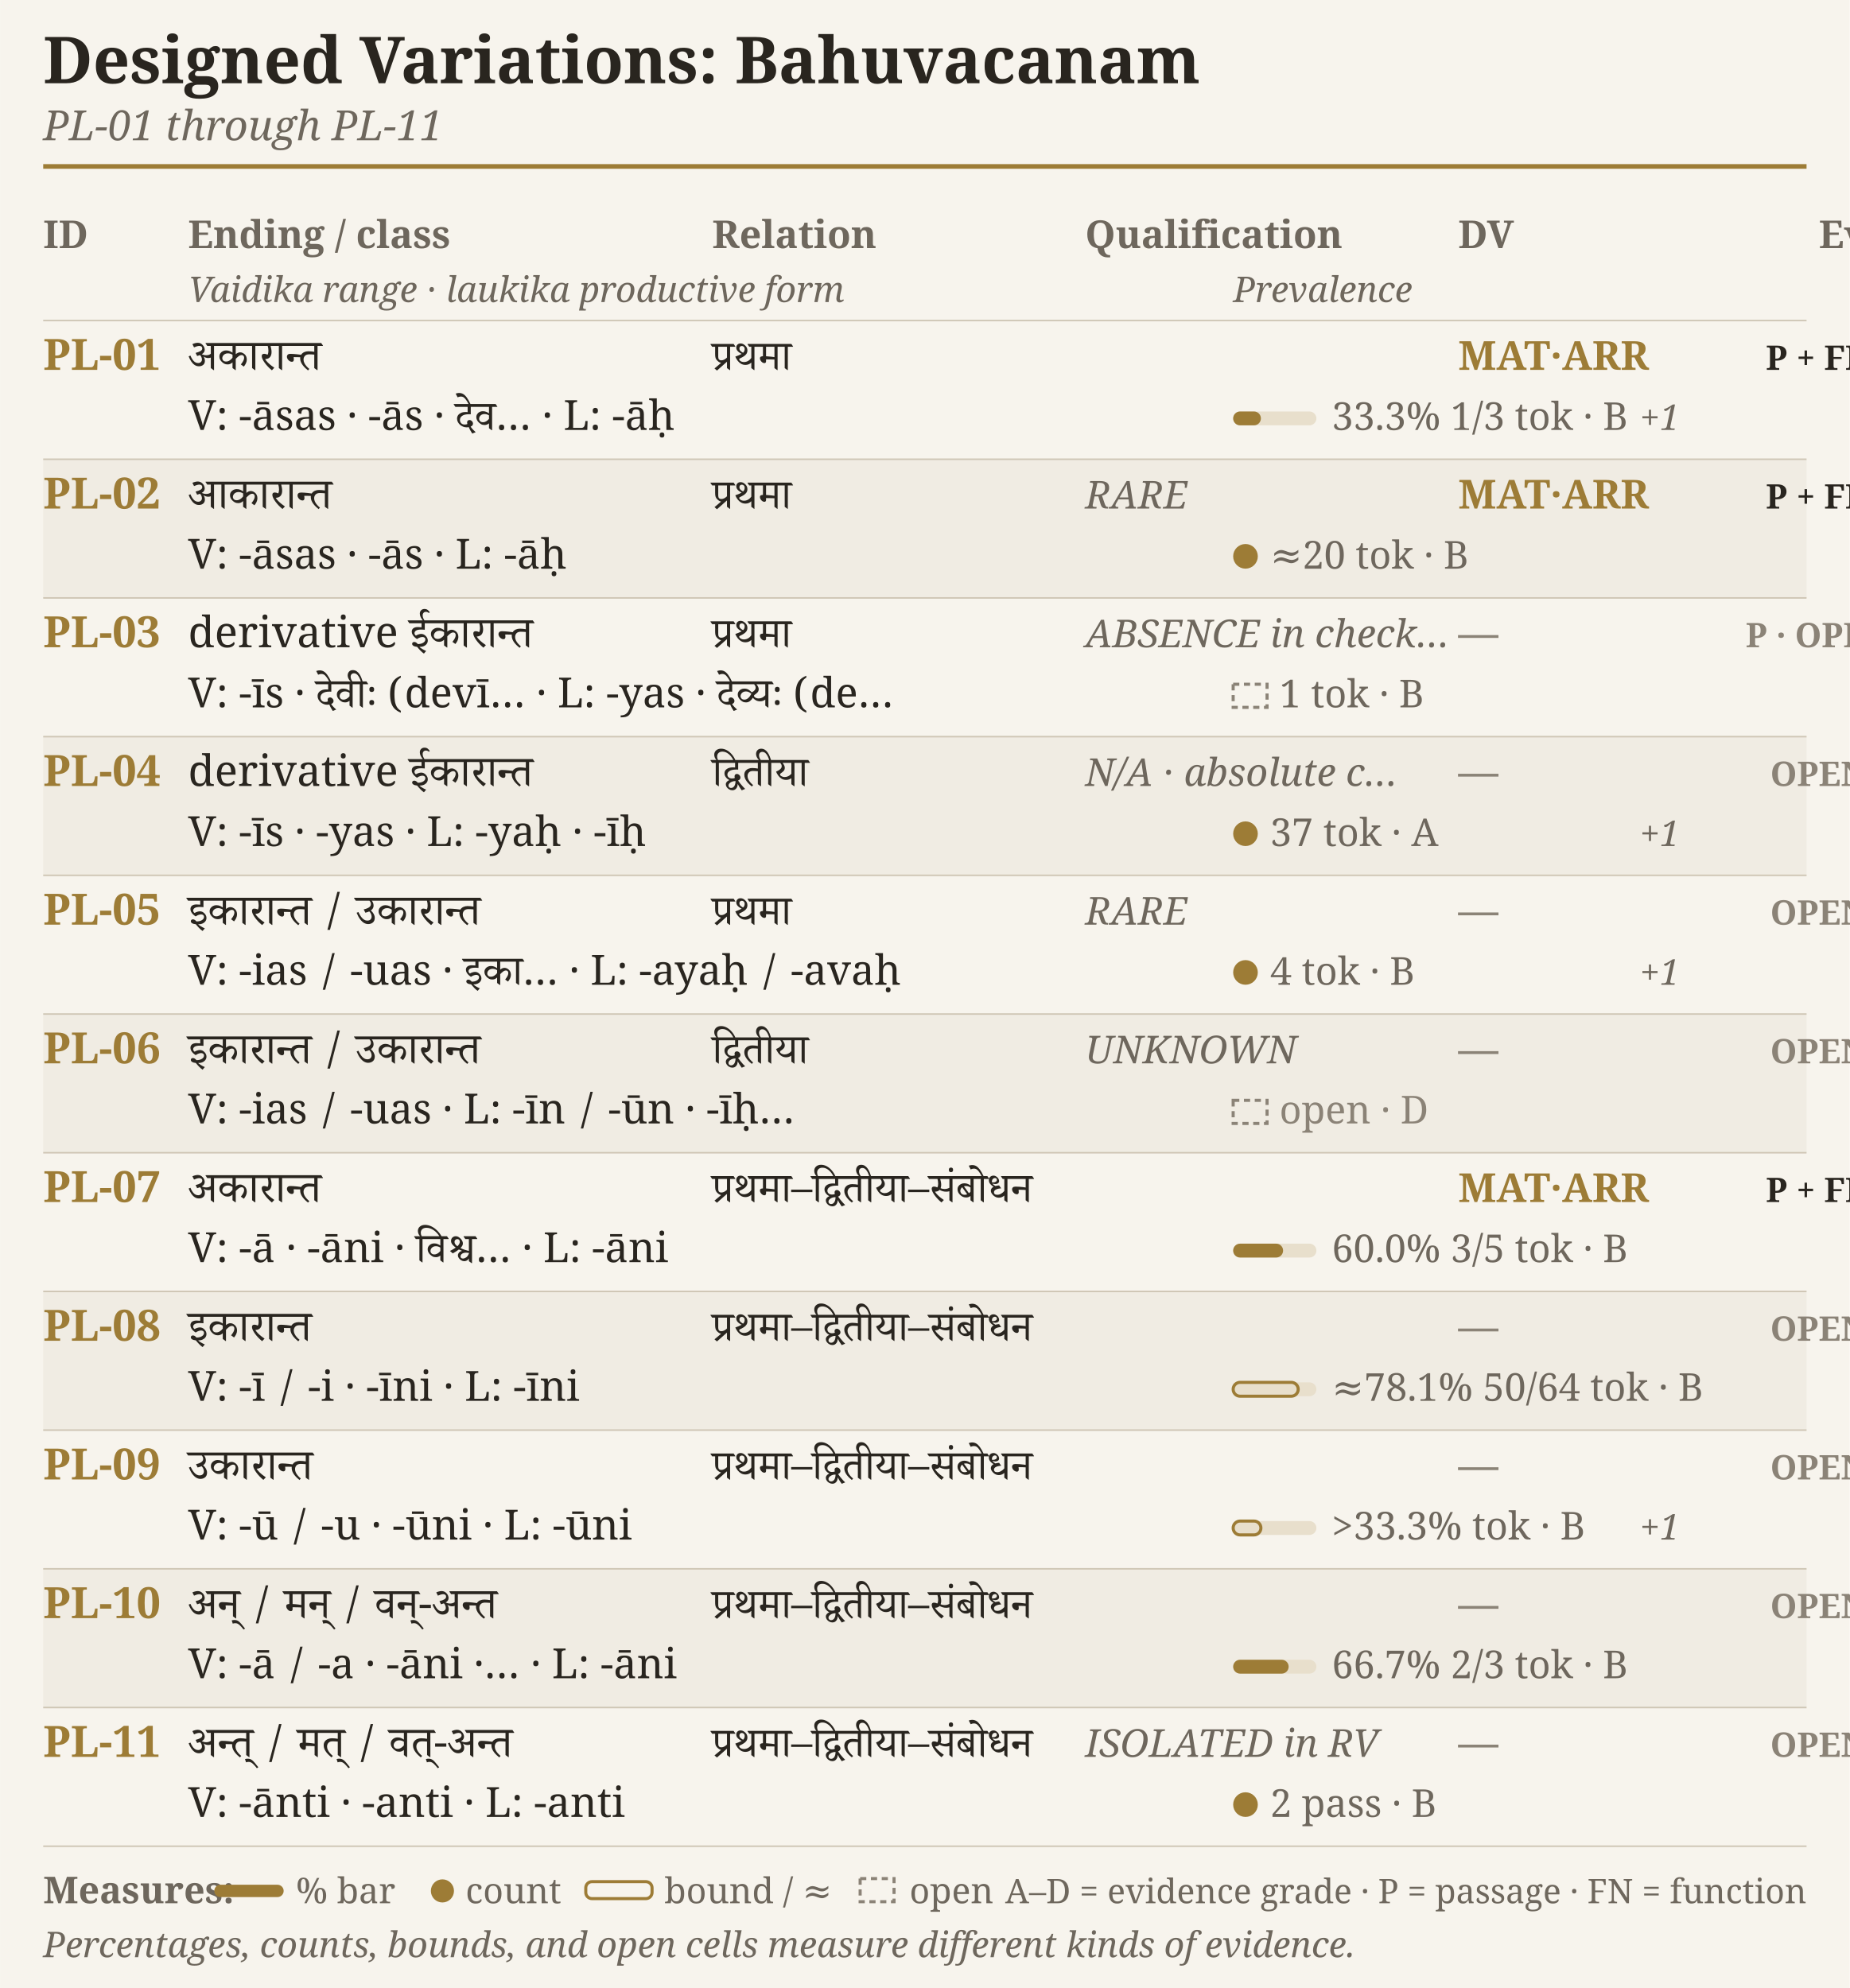
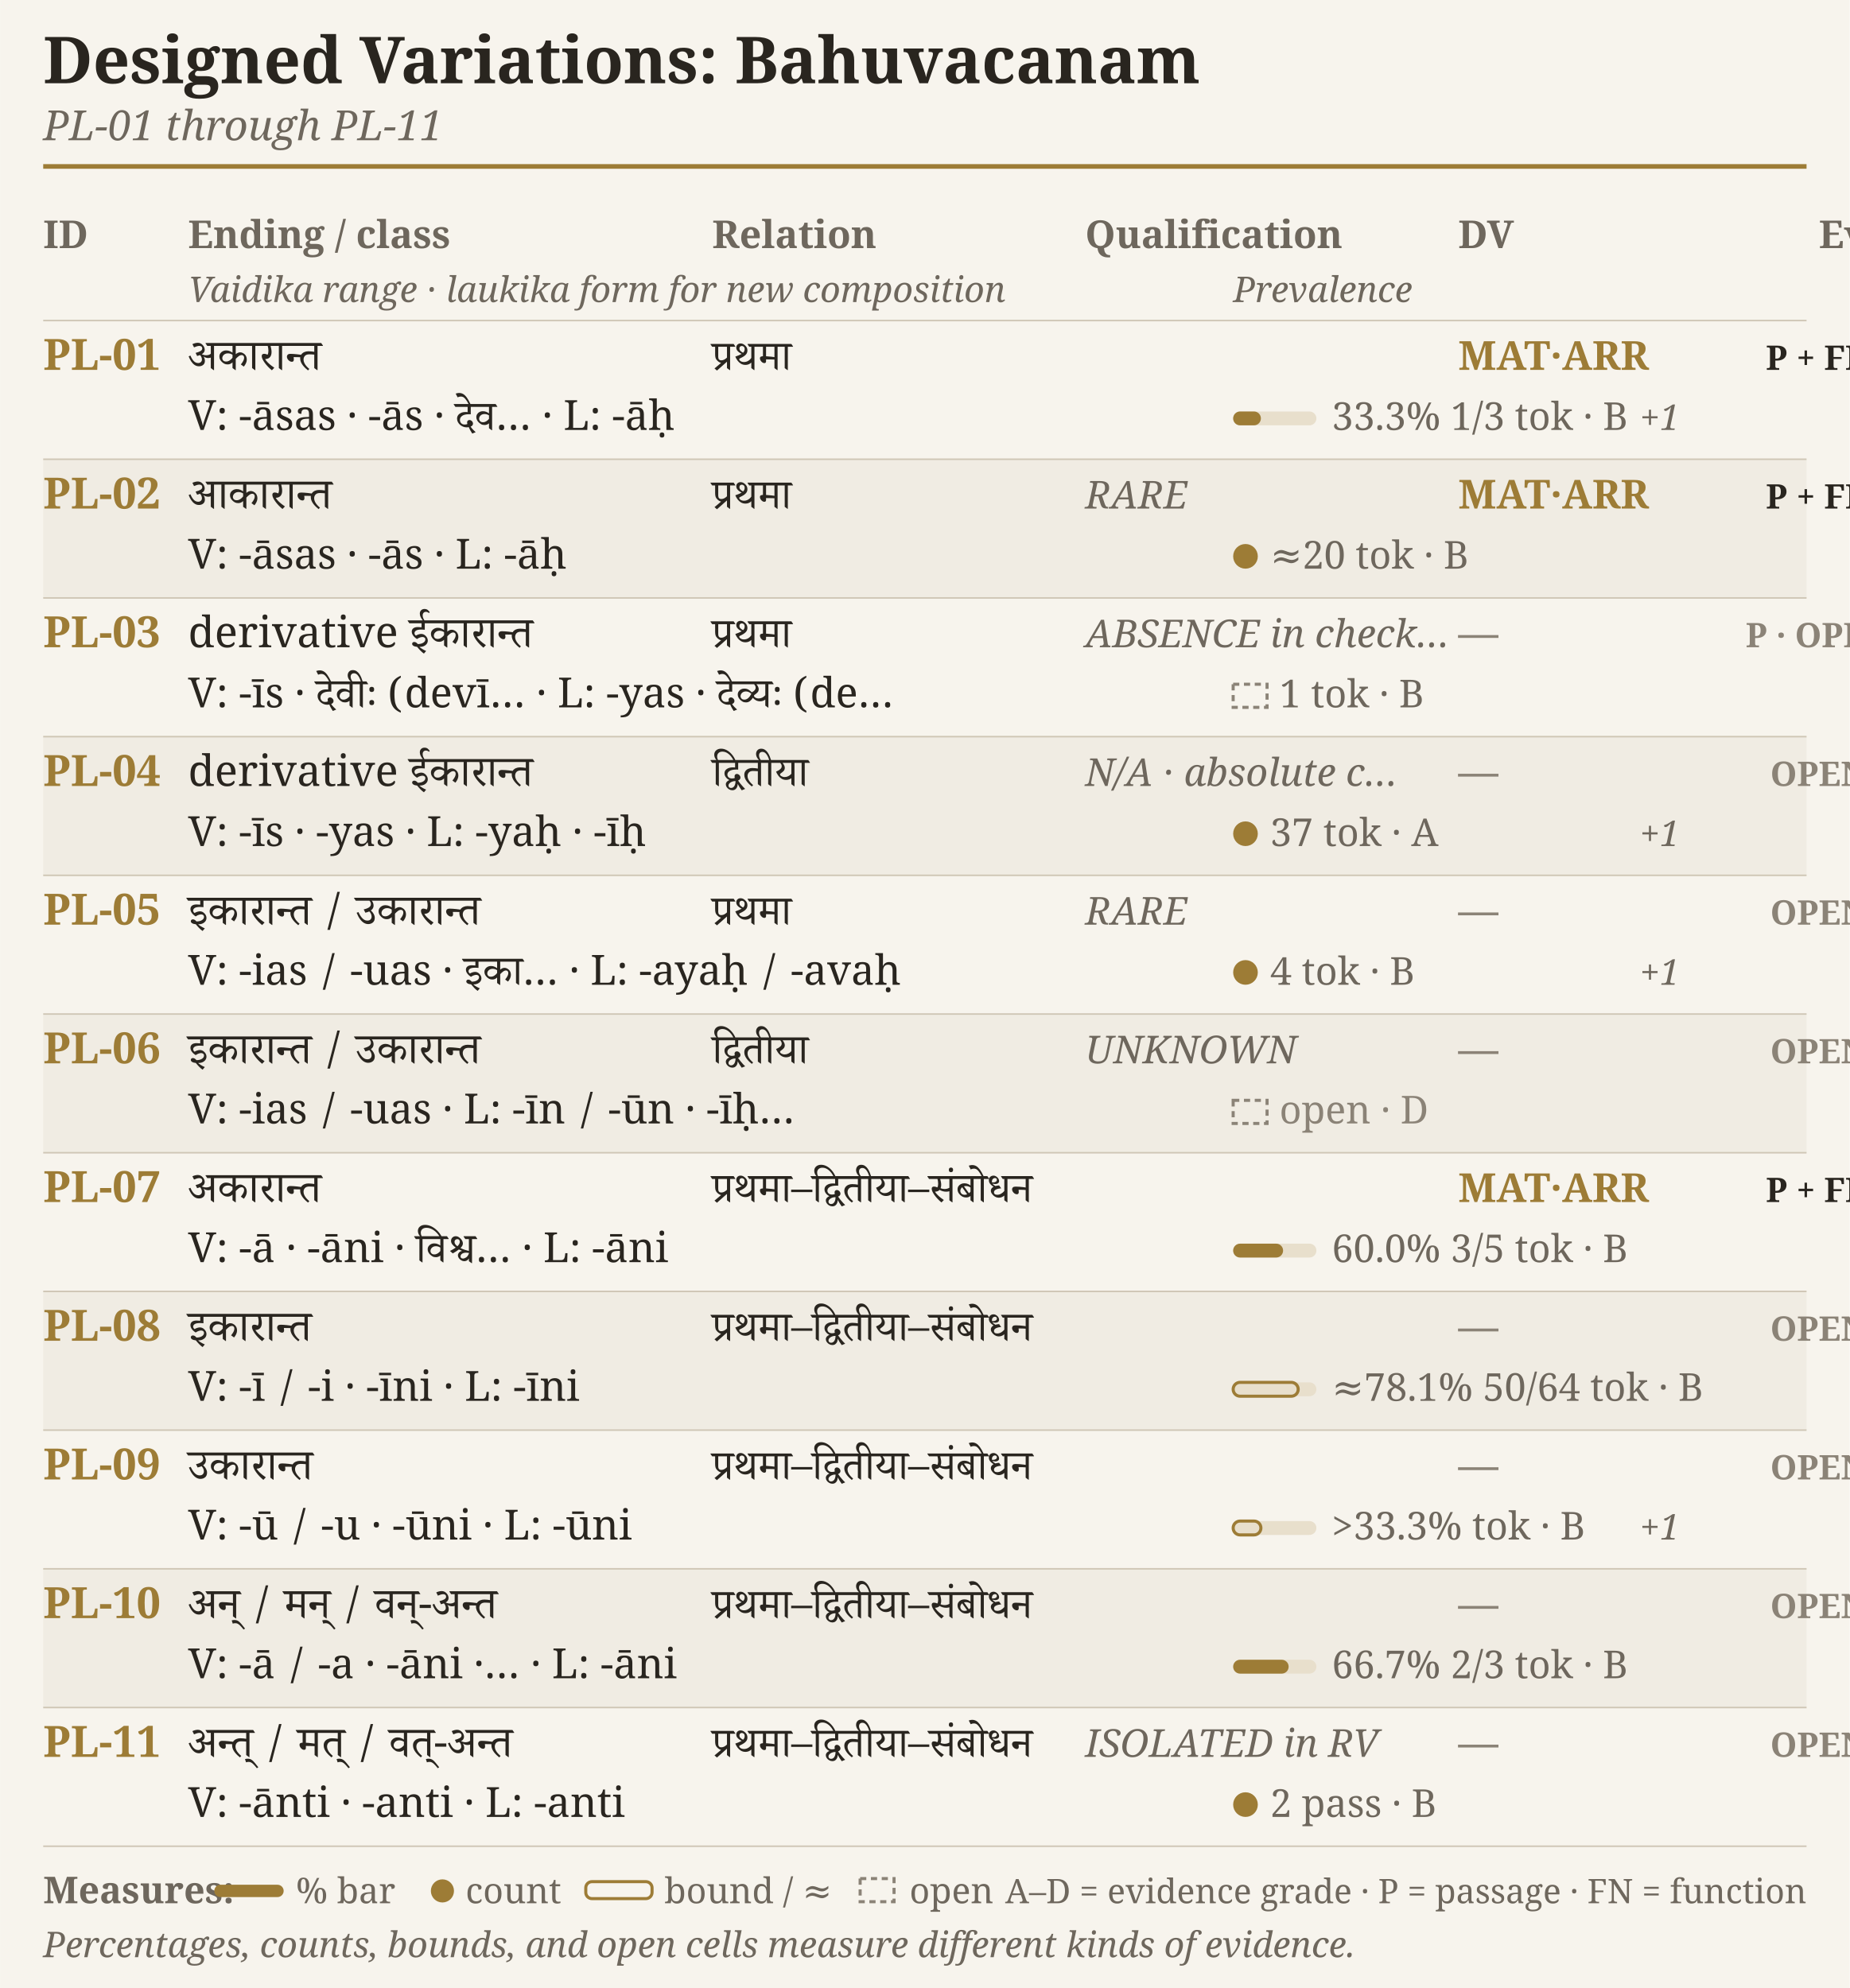
<svg xmlns="http://www.w3.org/2000/svg" width="4.75in" height="5.106in" viewBox="0 0 1200 1290">
  <rect width="1200" height="1290" fill="#f7f4ed" />
  <text x="28.0" y="54.0" font-family="EB Garamond, Charter, Georgia, serif" font-size="42" font-weight="600" font-style="normal" fill="#29251f" text-anchor="start">Designed Variations: Bahuvacanam</text>
  <text x="28.0" y="91.0" font-family="EB Garamond, Charter, Georgia, serif" font-size="27" font-weight="400" font-style="italic" fill="#6e675d" text-anchor="start">PL-01 through PL-11</text>
  <line x1="28" y1="108" x2="1172" y2="108" stroke="#9d7c36" stroke-width="3" />
  <text x="28.0" y="161.0" font-family="EB Garamond, Charter, Georgia, serif" font-size="25" font-weight="600" font-style="normal" fill="#6e675d" text-anchor="start">ID</text>
  <text x="122.0" y="161.0" font-family="EB Garamond, Charter, Georgia, serif" font-size="25" font-weight="600" font-style="normal" fill="#6e675d" text-anchor="start">Ending / class</text>
  <text x="462.0" y="161.0" font-family="EB Garamond, Charter, Georgia, serif" font-size="25" font-weight="600" font-style="normal" fill="#6e675d" text-anchor="start">Relation</text>
  <text x="704.0" y="161.0" font-family="EB Garamond, Charter, Georgia, serif" font-size="25" font-weight="600" font-style="normal" fill="#6e675d" text-anchor="start">Qualification</text>
  <text x="946.0" y="161.0" font-family="EB Garamond, Charter, Georgia, serif" font-size="25" font-weight="600" font-style="normal" fill="#6e675d" text-anchor="start">DV</text>
  <text x="1180.0" y="161.0" font-family="EB Garamond, Charter, Georgia, serif" font-size="25" font-weight="600" font-style="normal" fill="#6e675d" text-anchor="start">Evidence</text>
-   <text x="122.0" y="196.0" font-family="EB Garamond, Charter, Georgia, serif" font-size="23" font-weight="400" font-style="italic" fill="#6e675d" text-anchor="start">Vaidika range · laukika productive form</text>
+   <text x="122.0" y="196.0" font-family="EB Garamond, Charter, Georgia, serif" font-size="23" font-weight="400" font-style="italic" fill="#6e675d" text-anchor="start">Vaidika range · laukika form for new composition</text>
  <text x="800.0" y="196.0" font-family="EB Garamond, Charter, Georgia, serif" font-size="23" font-weight="400" font-style="italic" fill="#6e675d" text-anchor="start">Prevalence</text>
  <line x1="28" y1="208" x2="1172" y2="208" stroke="#cfc6b5" stroke-width="1" />
  <text x="28.0" y="240.0" font-family="EB Garamond, Charter, Georgia, serif" font-size="28" font-weight="600" font-style="normal" fill="#9d7c36" text-anchor="start">PL-01</text>
  <text x="122.0" y="240.0" font-family="Adobe Devanagari, Noto Serif Devanagari, serif" font-size="28" font-weight="400" font-style="normal" fill="#29251f" text-anchor="start">अकारान्त</text>
  <text x="462.0" y="240.0" font-family="Adobe Devanagari, Noto Serif Devanagari, serif" font-size="27" font-weight="400" font-style="normal" fill="#29251f" text-anchor="start">प्रथमा</text>
  <text x="122.0" y="279.0" font-family="Adobe Devanagari, Noto Serif Devanagari, serif" font-size="27" font-weight="400" font-style="normal" fill="#29251f" text-anchor="start">V: -āsas · -ās · देव…  ·  L: -āḥ</text>
  <text x="946.0" y="240.0" font-family="EB Garamond, Charter, Georgia, serif" font-size="26" font-weight="600" font-style="normal" fill="#9d7c36" text-anchor="start">MAT·ARR</text>
  <rect x="800" y="267" width="54" height="9" rx="4.5" fill="#e8dfcc" />
  <rect x="800" y="267" width="18.0" height="9" rx="4.5" fill="#9d7c36" />
  <text x="864.0" y="279.0" font-family="EB Garamond, Charter, Georgia, serif" font-size="25" font-weight="400" font-style="normal" fill="#6e675d" text-anchor="start">33.3% 1/3 tok · B</text>
  <text x="1064.0" y="279.0" font-family="EB Garamond, Charter, Georgia, serif" font-size="23" font-weight="400" font-style="italic" fill="#6e675d" text-anchor="start">+1</text>
  <text x="1180.0" y="240.0" font-family="EB Garamond, Charter, Georgia, serif" font-size="22" font-weight="600" font-style="normal" fill="#29251f" text-anchor="middle">P + FN</text>
  <rect x="28" y="298" width="1144" height="90" fill="#f0ece3" />
  <line x1="28" y1="298" x2="1172" y2="298" stroke="#cfc6b5" stroke-width="1" />
  <text x="28.0" y="330.0" font-family="EB Garamond, Charter, Georgia, serif" font-size="28" font-weight="600" font-style="normal" fill="#9d7c36" text-anchor="start">PL-02</text>
  <text x="122.0" y="330.0" font-family="Adobe Devanagari, Noto Serif Devanagari, serif" font-size="28" font-weight="400" font-style="normal" fill="#29251f" text-anchor="start">आकारान्त</text>
  <text x="704.0" y="330.0" font-family="EB Garamond, Charter, Georgia, serif" font-size="25" font-weight="400" font-style="italic" fill="#6e675d" text-anchor="start">RARE</text>
  <text x="462.0" y="330.0" font-family="Adobe Devanagari, Noto Serif Devanagari, serif" font-size="27" font-weight="400" font-style="normal" fill="#29251f" text-anchor="start">प्रथमा</text>
  <text x="122.0" y="369.0" font-family="Adobe Devanagari, Noto Serif Devanagari, serif" font-size="27" font-weight="400" font-style="normal" fill="#29251f" text-anchor="start">V: -āsas · -ās  ·  L: -āḥ</text>
  <text x="946.0" y="330.0" font-family="EB Garamond, Charter, Georgia, serif" font-size="26" font-weight="600" font-style="normal" fill="#9d7c36" text-anchor="start">MAT·ARR</text>
  <circle cx="808" cy="361" r="7" fill="#9d7c36" stroke="#9d7c36" stroke-width="2" />
  <text x="824.0" y="369.0" font-family="EB Garamond, Charter, Georgia, serif" font-size="25" font-weight="400" font-style="normal" fill="#6e675d" text-anchor="start">≈20 tok · B</text>
  <text x="1180.0" y="330.0" font-family="EB Garamond, Charter, Georgia, serif" font-size="22" font-weight="600" font-style="normal" fill="#29251f" text-anchor="middle">P + FN</text>
  <line x1="28" y1="388" x2="1172" y2="388" stroke="#cfc6b5" stroke-width="1" />
  <text x="28.0" y="420.0" font-family="EB Garamond, Charter, Georgia, serif" font-size="28" font-weight="600" font-style="normal" fill="#9d7c36" text-anchor="start">PL-03</text>
  <text x="122.0" y="420.0" font-family="Adobe Devanagari, Noto Serif Devanagari, serif" font-size="28" font-weight="400" font-style="normal" fill="#29251f" text-anchor="start">derivative ईकारान्त</text>
  <text x="704.0" y="420.0" font-family="EB Garamond, Charter, Georgia, serif" font-size="25" font-weight="400" font-style="italic" fill="#6e675d" text-anchor="start">ABSENCE in check…</text>
  <text x="462.0" y="420.0" font-family="Adobe Devanagari, Noto Serif Devanagari, serif" font-size="27" font-weight="400" font-style="normal" fill="#29251f" text-anchor="start">प्रथमा</text>
  <text x="122.0" y="459.0" font-family="Adobe Devanagari, Noto Serif Devanagari, serif" font-size="27" font-weight="400" font-style="normal" fill="#29251f" text-anchor="start">V: -īs · देवीः (devī…  ·  L: -yas · देव्यः (de…</text>
  <text x="946.0" y="420.0" font-family="EB Garamond, Charter, Georgia, serif" font-size="26" font-weight="600" font-style="normal" fill="#8b8377" text-anchor="start">—</text>
  <rect x="800" y="444" width="22" height="15" fill="none" stroke="#8b8377" stroke-width="2" stroke-dasharray="4 3" />
  <text x="830.0" y="459.0" font-family="EB Garamond, Charter, Georgia, serif" font-size="25" font-weight="400" font-style="normal" fill="#6e675d" text-anchor="start">1 tok · B</text>
  <text x="1180.0" y="420.0" font-family="EB Garamond, Charter, Georgia, serif" font-size="22" font-weight="600" font-style="normal" fill="#8b8377" text-anchor="middle">P · OPEN</text>
  <rect x="28" y="478" width="1144" height="90" fill="#f0ece3" />
  <line x1="28" y1="478" x2="1172" y2="478" stroke="#cfc6b5" stroke-width="1" />
  <text x="28.0" y="510.0" font-family="EB Garamond, Charter, Georgia, serif" font-size="28" font-weight="600" font-style="normal" fill="#9d7c36" text-anchor="start">PL-04</text>
  <text x="122.0" y="510.0" font-family="Adobe Devanagari, Noto Serif Devanagari, serif" font-size="28" font-weight="400" font-style="normal" fill="#29251f" text-anchor="start">derivative ईकारान्त</text>
  <text x="704.0" y="510.0" font-family="EB Garamond, Charter, Georgia, serif" font-size="25" font-weight="400" font-style="italic" fill="#6e675d" text-anchor="start">N/A · absolute c…</text>
  <text x="462.0" y="510.0" font-family="Adobe Devanagari, Noto Serif Devanagari, serif" font-size="27" font-weight="400" font-style="normal" fill="#29251f" text-anchor="start">द्वितीया</text>
  <text x="122.0" y="549.0" font-family="Adobe Devanagari, Noto Serif Devanagari, serif" font-size="27" font-weight="400" font-style="normal" fill="#29251f" text-anchor="start">V: -īs · -yas  ·  L: -yaḥ · -īḥ</text>
  <text x="946.0" y="510.0" font-family="EB Garamond, Charter, Georgia, serif" font-size="26" font-weight="600" font-style="normal" fill="#8b8377" text-anchor="start">—</text>
  <circle cx="808" cy="541" r="7" fill="#9d7c36" stroke="#9d7c36" stroke-width="2" />
  <text x="824.0" y="549.0" font-family="EB Garamond, Charter, Georgia, serif" font-size="25" font-weight="400" font-style="normal" fill="#6e675d" text-anchor="start">37 tok · A</text>
  <text x="1064.0" y="549.0" font-family="EB Garamond, Charter, Georgia, serif" font-size="23" font-weight="400" font-style="italic" fill="#6e675d" text-anchor="start">+1</text>
  <text x="1180.0" y="510.0" font-family="EB Garamond, Charter, Georgia, serif" font-size="22" font-weight="600" font-style="normal" fill="#8b8377" text-anchor="middle">OPEN</text>
  <line x1="28" y1="568" x2="1172" y2="568" stroke="#cfc6b5" stroke-width="1" />
  <text x="28.0" y="600.0" font-family="EB Garamond, Charter, Georgia, serif" font-size="28" font-weight="600" font-style="normal" fill="#9d7c36" text-anchor="start">PL-05</text>
  <text x="122.0" y="600.0" font-family="Adobe Devanagari, Noto Serif Devanagari, serif" font-size="28" font-weight="400" font-style="normal" fill="#29251f" text-anchor="start">इकारान्त / उकारान्त</text>
  <text x="704.0" y="600.0" font-family="EB Garamond, Charter, Georgia, serif" font-size="25" font-weight="400" font-style="italic" fill="#6e675d" text-anchor="start">RARE</text>
  <text x="462.0" y="600.0" font-family="Adobe Devanagari, Noto Serif Devanagari, serif" font-size="27" font-weight="400" font-style="normal" fill="#29251f" text-anchor="start">प्रथमा</text>
  <text x="122.0" y="639.0" font-family="Adobe Devanagari, Noto Serif Devanagari, serif" font-size="27" font-weight="400" font-style="normal" fill="#29251f" text-anchor="start">V: -ias / -uas · इका…  ·  L: -ayaḥ / -avaḥ</text>
  <text x="946.0" y="600.0" font-family="EB Garamond, Charter, Georgia, serif" font-size="26" font-weight="600" font-style="normal" fill="#8b8377" text-anchor="start">—</text>
  <circle cx="808" cy="631" r="7" fill="#9d7c36" stroke="#9d7c36" stroke-width="2" />
  <text x="824.0" y="639.0" font-family="EB Garamond, Charter, Georgia, serif" font-size="25" font-weight="400" font-style="normal" fill="#6e675d" text-anchor="start">4 tok · B</text>
  <text x="1064.0" y="639.0" font-family="EB Garamond, Charter, Georgia, serif" font-size="23" font-weight="400" font-style="italic" fill="#6e675d" text-anchor="start">+1</text>
  <text x="1180.0" y="600.0" font-family="EB Garamond, Charter, Georgia, serif" font-size="22" font-weight="600" font-style="normal" fill="#8b8377" text-anchor="middle">OPEN</text>
  <rect x="28" y="658" width="1144" height="90" fill="#f0ece3" />
  <line x1="28" y1="658" x2="1172" y2="658" stroke="#cfc6b5" stroke-width="1" />
  <text x="28.0" y="690.0" font-family="EB Garamond, Charter, Georgia, serif" font-size="28" font-weight="600" font-style="normal" fill="#9d7c36" text-anchor="start">PL-06</text>
  <text x="122.0" y="690.0" font-family="Adobe Devanagari, Noto Serif Devanagari, serif" font-size="28" font-weight="400" font-style="normal" fill="#29251f" text-anchor="start">इकारान्त / उकारान्त</text>
  <text x="704.0" y="690.0" font-family="EB Garamond, Charter, Georgia, serif" font-size="25" font-weight="400" font-style="italic" fill="#6e675d" text-anchor="start">UNKNOWN</text>
  <text x="462.0" y="690.0" font-family="Adobe Devanagari, Noto Serif Devanagari, serif" font-size="27" font-weight="400" font-style="normal" fill="#29251f" text-anchor="start">द्वितीया</text>
  <text x="122.0" y="729.0" font-family="Adobe Devanagari, Noto Serif Devanagari, serif" font-size="27" font-weight="400" font-style="normal" fill="#29251f" text-anchor="start">V: -ias / -uas  ·  L: -īn / -ūn · -īḥ…</text>
  <text x="946.0" y="690.0" font-family="EB Garamond, Charter, Georgia, serif" font-size="26" font-weight="600" font-style="normal" fill="#8b8377" text-anchor="start">—</text>
  <rect x="800" y="714" width="22" height="15" fill="none" stroke="#8b8377" stroke-width="2" stroke-dasharray="4 3" />
  <text x="830.0" y="729.0" font-family="EB Garamond, Charter, Georgia, serif" font-size="25" font-weight="400" font-style="normal" fill="#8b8377" text-anchor="start">open · D</text>
  <text x="1180.0" y="690.0" font-family="EB Garamond, Charter, Georgia, serif" font-size="22" font-weight="600" font-style="normal" fill="#8b8377" text-anchor="middle">OPEN</text>
  <line x1="28" y1="748" x2="1172" y2="748" stroke="#cfc6b5" stroke-width="1" />
  <text x="28.0" y="780.0" font-family="EB Garamond, Charter, Georgia, serif" font-size="28" font-weight="600" font-style="normal" fill="#9d7c36" text-anchor="start">PL-07</text>
  <text x="122.0" y="780.0" font-family="Adobe Devanagari, Noto Serif Devanagari, serif" font-size="28" font-weight="400" font-style="normal" fill="#29251f" text-anchor="start">अकारान्त</text>
  <text x="462.0" y="780.0" font-family="Adobe Devanagari, Noto Serif Devanagari, serif" font-size="27" font-weight="400" font-style="normal" fill="#29251f" text-anchor="start">प्रथमा–द्वितीया–संबोधन</text>
  <text x="122.0" y="819.0" font-family="Adobe Devanagari, Noto Serif Devanagari, serif" font-size="27" font-weight="400" font-style="normal" fill="#29251f" text-anchor="start">V: -ā · -āni · विश्व…  ·  L: -āni</text>
  <text x="946.0" y="780.0" font-family="EB Garamond, Charter, Georgia, serif" font-size="26" font-weight="600" font-style="normal" fill="#9d7c36" text-anchor="start">MAT·ARR</text>
  <rect x="800" y="807" width="54" height="9" rx="4.5" fill="#e8dfcc" />
  <rect x="800" y="807" width="32.4" height="9" rx="4.5" fill="#9d7c36" />
  <text x="864.0" y="819.0" font-family="EB Garamond, Charter, Georgia, serif" font-size="25" font-weight="400" font-style="normal" fill="#6e675d" text-anchor="start">60.0% 3/5 tok · B</text>
  <text x="1180.0" y="780.0" font-family="EB Garamond, Charter, Georgia, serif" font-size="22" font-weight="600" font-style="normal" fill="#29251f" text-anchor="middle">P + FN</text>
  <rect x="28" y="838" width="1144" height="90" fill="#f0ece3" />
  <line x1="28" y1="838" x2="1172" y2="838" stroke="#cfc6b5" stroke-width="1" />
  <text x="28.0" y="870.0" font-family="EB Garamond, Charter, Georgia, serif" font-size="28" font-weight="600" font-style="normal" fill="#9d7c36" text-anchor="start">PL-08</text>
  <text x="122.0" y="870.0" font-family="Adobe Devanagari, Noto Serif Devanagari, serif" font-size="28" font-weight="400" font-style="normal" fill="#29251f" text-anchor="start">इकारान्त</text>
  <text x="462.0" y="870.0" font-family="Adobe Devanagari, Noto Serif Devanagari, serif" font-size="27" font-weight="400" font-style="normal" fill="#29251f" text-anchor="start">प्रथमा–द्वितीया–संबोधन</text>
  <text x="122.0" y="909.0" font-family="Adobe Devanagari, Noto Serif Devanagari, serif" font-size="27" font-weight="400" font-style="normal" fill="#29251f" text-anchor="start">V: -ī / -i · -īni  ·  L: -īni</text>
  <text x="946.0" y="870.0" font-family="EB Garamond, Charter, Georgia, serif" font-size="26" font-weight="600" font-style="normal" fill="#8b8377" text-anchor="start">—</text>
  <rect x="800" y="897" width="54" height="9" rx="4.5" fill="#e8dfcc" />
  <rect x="800" y="897" width="42.2" height="9" rx="4.5" fill="none" stroke="#9d7c36" stroke-width="2" />
  <text x="864.0" y="909.0" font-family="EB Garamond, Charter, Georgia, serif" font-size="25" font-weight="400" font-style="normal" fill="#6e675d" text-anchor="start">≈78.1% 50/64 tok · B</text>
  <text x="1180.0" y="870.0" font-family="EB Garamond, Charter, Georgia, serif" font-size="22" font-weight="600" font-style="normal" fill="#8b8377" text-anchor="middle">OPEN</text>
  <line x1="28" y1="928" x2="1172" y2="928" stroke="#cfc6b5" stroke-width="1" />
  <text x="28.0" y="960.0" font-family="EB Garamond, Charter, Georgia, serif" font-size="28" font-weight="600" font-style="normal" fill="#9d7c36" text-anchor="start">PL-09</text>
  <text x="122.0" y="960.0" font-family="Adobe Devanagari, Noto Serif Devanagari, serif" font-size="28" font-weight="400" font-style="normal" fill="#29251f" text-anchor="start">उकारान्त</text>
  <text x="462.0" y="960.0" font-family="Adobe Devanagari, Noto Serif Devanagari, serif" font-size="27" font-weight="400" font-style="normal" fill="#29251f" text-anchor="start">प्रथमा–द्वितीया–संबोधन</text>
  <text x="122.0" y="999.0" font-family="Adobe Devanagari, Noto Serif Devanagari, serif" font-size="27" font-weight="400" font-style="normal" fill="#29251f" text-anchor="start">V: -ū / -u · -ūni  ·  L: -ūni</text>
  <text x="946.0" y="960.0" font-family="EB Garamond, Charter, Georgia, serif" font-size="26" font-weight="600" font-style="normal" fill="#8b8377" text-anchor="start">—</text>
  <rect x="800" y="987" width="54" height="9" rx="4.5" fill="#e8dfcc" />
  <rect x="800" y="987" width="18.0" height="9" rx="4.5" fill="none" stroke="#9d7c36" stroke-width="2" />
  <text x="864.0" y="999.0" font-family="EB Garamond, Charter, Georgia, serif" font-size="25" font-weight="400" font-style="normal" fill="#6e675d" text-anchor="start">&gt;33.3% tok · B</text>
  <text x="1064.0" y="999.0" font-family="EB Garamond, Charter, Georgia, serif" font-size="23" font-weight="400" font-style="italic" fill="#6e675d" text-anchor="start">+1</text>
  <text x="1180.0" y="960.0" font-family="EB Garamond, Charter, Georgia, serif" font-size="22" font-weight="600" font-style="normal" fill="#8b8377" text-anchor="middle">OPEN</text>
  <rect x="28" y="1018" width="1144" height="90" fill="#f0ece3" />
  <line x1="28" y1="1018" x2="1172" y2="1018" stroke="#cfc6b5" stroke-width="1" />
  <text x="28.0" y="1050.0" font-family="EB Garamond, Charter, Georgia, serif" font-size="28" font-weight="600" font-style="normal" fill="#9d7c36" text-anchor="start">PL-10</text>
  <text x="122.0" y="1050.0" font-family="Adobe Devanagari, Noto Serif Devanagari, serif" font-size="28" font-weight="400" font-style="normal" fill="#29251f" text-anchor="start">अन् / मन् / वन्-अन्त</text>
  <text x="462.0" y="1050.0" font-family="Adobe Devanagari, Noto Serif Devanagari, serif" font-size="27" font-weight="400" font-style="normal" fill="#29251f" text-anchor="start">प्रथमा–द्वितीया–संबोधन</text>
  <text x="122.0" y="1089.0" font-family="Adobe Devanagari, Noto Serif Devanagari, serif" font-size="27" font-weight="400" font-style="normal" fill="#29251f" text-anchor="start">V: -ā / -a · -āni ·…  ·  L: -āni</text>
  <text x="946.0" y="1050.0" font-family="EB Garamond, Charter, Georgia, serif" font-size="26" font-weight="600" font-style="normal" fill="#8b8377" text-anchor="start">—</text>
  <rect x="800" y="1077" width="54" height="9" rx="4.5" fill="#e8dfcc" />
  <rect x="800" y="1077" width="36.0" height="9" rx="4.5" fill="#9d7c36" />
  <text x="864.0" y="1089.0" font-family="EB Garamond, Charter, Georgia, serif" font-size="25" font-weight="400" font-style="normal" fill="#6e675d" text-anchor="start">66.7% 2/3 tok · B</text>
  <text x="1180.0" y="1050.0" font-family="EB Garamond, Charter, Georgia, serif" font-size="22" font-weight="600" font-style="normal" fill="#8b8377" text-anchor="middle">OPEN</text>
  <line x1="28" y1="1108" x2="1172" y2="1108" stroke="#cfc6b5" stroke-width="1" />
  <text x="28.0" y="1140.0" font-family="EB Garamond, Charter, Georgia, serif" font-size="28" font-weight="600" font-style="normal" fill="#9d7c36" text-anchor="start">PL-11</text>
  <text x="122.0" y="1140.0" font-family="Adobe Devanagari, Noto Serif Devanagari, serif" font-size="28" font-weight="400" font-style="normal" fill="#29251f" text-anchor="start">अन्त् / मत् / वत्-अन्त</text>
  <text x="704.0" y="1140.0" font-family="EB Garamond, Charter, Georgia, serif" font-size="25" font-weight="400" font-style="italic" fill="#6e675d" text-anchor="start">ISOLATED in RV</text>
  <text x="462.0" y="1140.0" font-family="Adobe Devanagari, Noto Serif Devanagari, serif" font-size="27" font-weight="400" font-style="normal" fill="#29251f" text-anchor="start">प्रथमा–द्वितीया–संबोधन</text>
  <text x="122.0" y="1179.0" font-family="Adobe Devanagari, Noto Serif Devanagari, serif" font-size="27" font-weight="400" font-style="normal" fill="#29251f" text-anchor="start">V: -ānti · -anti  ·  L: -anti</text>
  <text x="946.0" y="1140.0" font-family="EB Garamond, Charter, Georgia, serif" font-size="26" font-weight="600" font-style="normal" fill="#8b8377" text-anchor="start">—</text>
  <circle cx="808" cy="1171" r="7" fill="#9d7c36" stroke="#9d7c36" stroke-width="2" />
  <text x="824.0" y="1179.0" font-family="EB Garamond, Charter, Georgia, serif" font-size="25" font-weight="400" font-style="normal" fill="#6e675d" text-anchor="start">2 pass · B</text>
  <text x="1180.0" y="1140.0" font-family="EB Garamond, Charter, Georgia, serif" font-size="22" font-weight="600" font-style="normal" fill="#8b8377" text-anchor="middle">OPEN</text>
  <line x1="28" y1="1198" x2="1172" y2="1198" stroke="#cfc6b5" stroke-width="1" />
  <text x="28.0" y="1235.0" font-family="EB Garamond, Charter, Georgia, serif" font-size="24" font-weight="600" font-style="normal" fill="#6e675d" text-anchor="start">Measures:</text>
  <rect x="139" y="1223" width="45" height="8" rx="4" fill="#9d7c36" />
  <text x="192.0" y="1235.0" font-family="EB Garamond, Charter, Georgia, serif" font-size="23" font-weight="400" font-style="normal" fill="#6e675d" text-anchor="start">% bar</text>
  <circle cx="287" cy="1227" r="7" fill="#9d7c36" stroke="#9d7c36" />
  <text x="302.0" y="1235.0" font-family="EB Garamond, Charter, Georgia, serif" font-size="23" font-weight="400" font-style="normal" fill="#6e675d" text-anchor="start">count</text>
  <rect x="380" y="1221" width="43" height="11" rx="4" fill="none" stroke="#9d7c36" stroke-width="2" />
  <text x="431.0" y="1235.0" font-family="EB Garamond, Charter, Georgia, serif" font-size="23" font-weight="400" font-style="normal" fill="#6e675d" text-anchor="start">bound / ≈</text>
  <rect x="558" y="1219" width="22" height="15" fill="none" stroke="#8b8377" stroke-width="2" stroke-dasharray="4 3" />
  <text x="590.0" y="1235.0" font-family="EB Garamond, Charter, Georgia, serif" font-size="23" font-weight="400" font-style="normal" fill="#6e675d" text-anchor="start">open</text>
  <text x="1172.0" y="1235.0" font-family="EB Garamond, Charter, Georgia, serif" font-size="22" font-weight="400" font-style="normal" fill="#6e675d" text-anchor="end">A–D = evidence grade · P = passage · FN = function</text>
  <text x="28.0" y="1270.0" font-family="EB Garamond, Charter, Georgia, serif" font-size="23" font-weight="400" font-style="italic" fill="#6e675d" text-anchor="start">Percentages, counts, bounds, and open cells measure different kinds of evidence.</text>
</svg>
